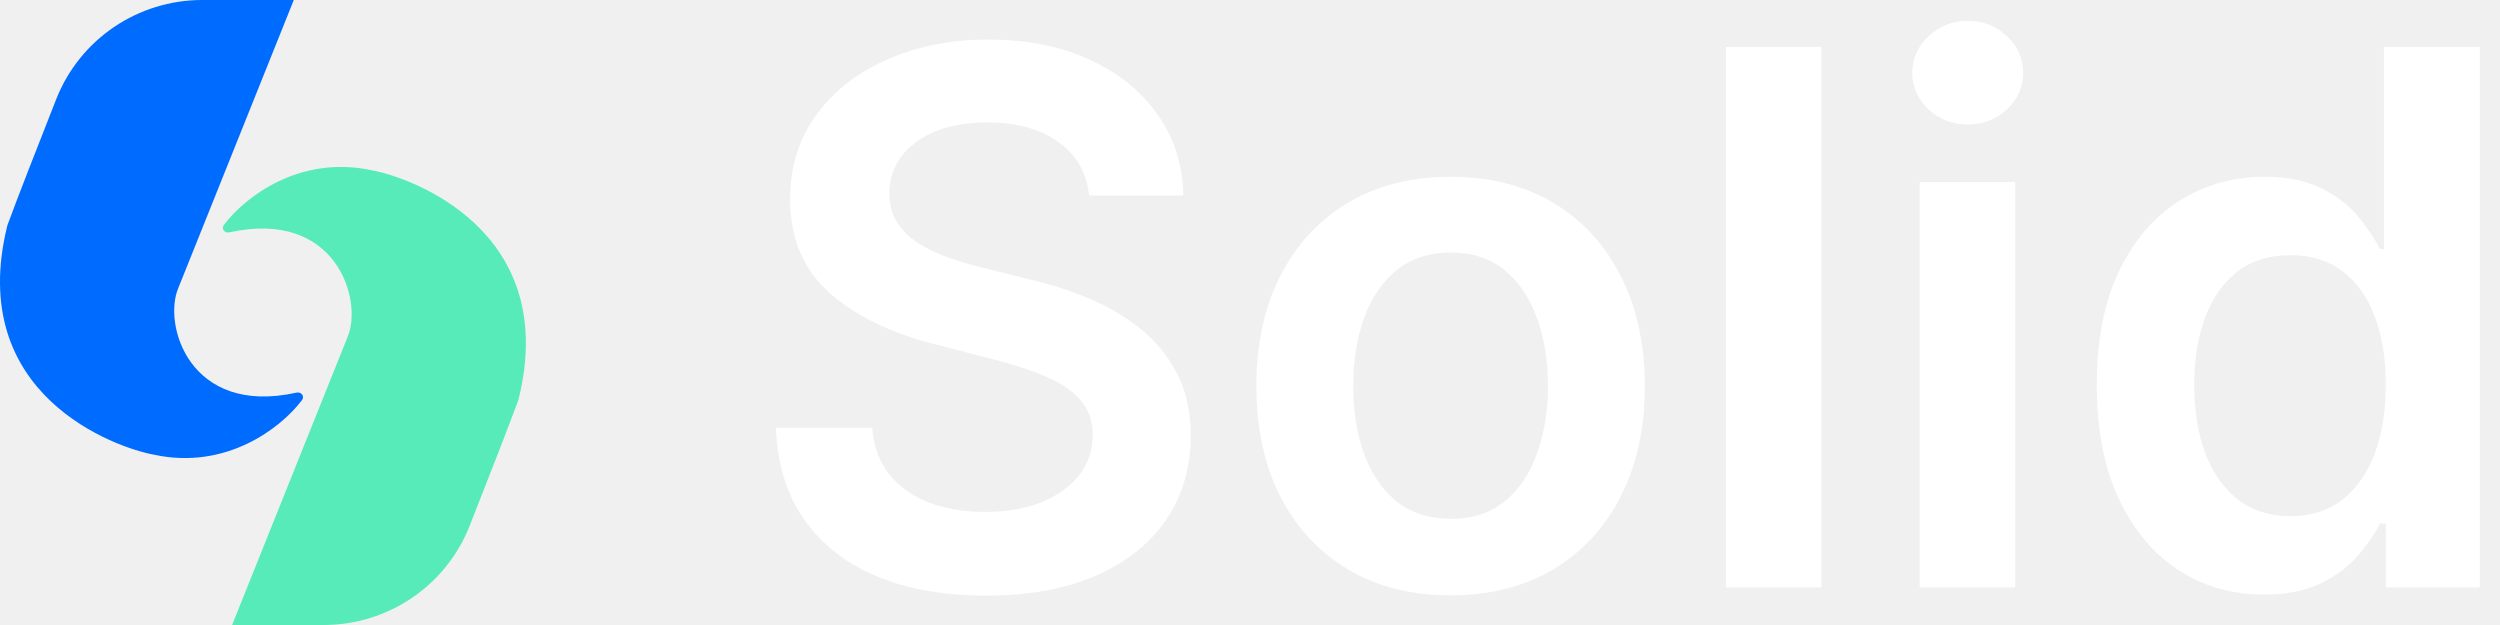
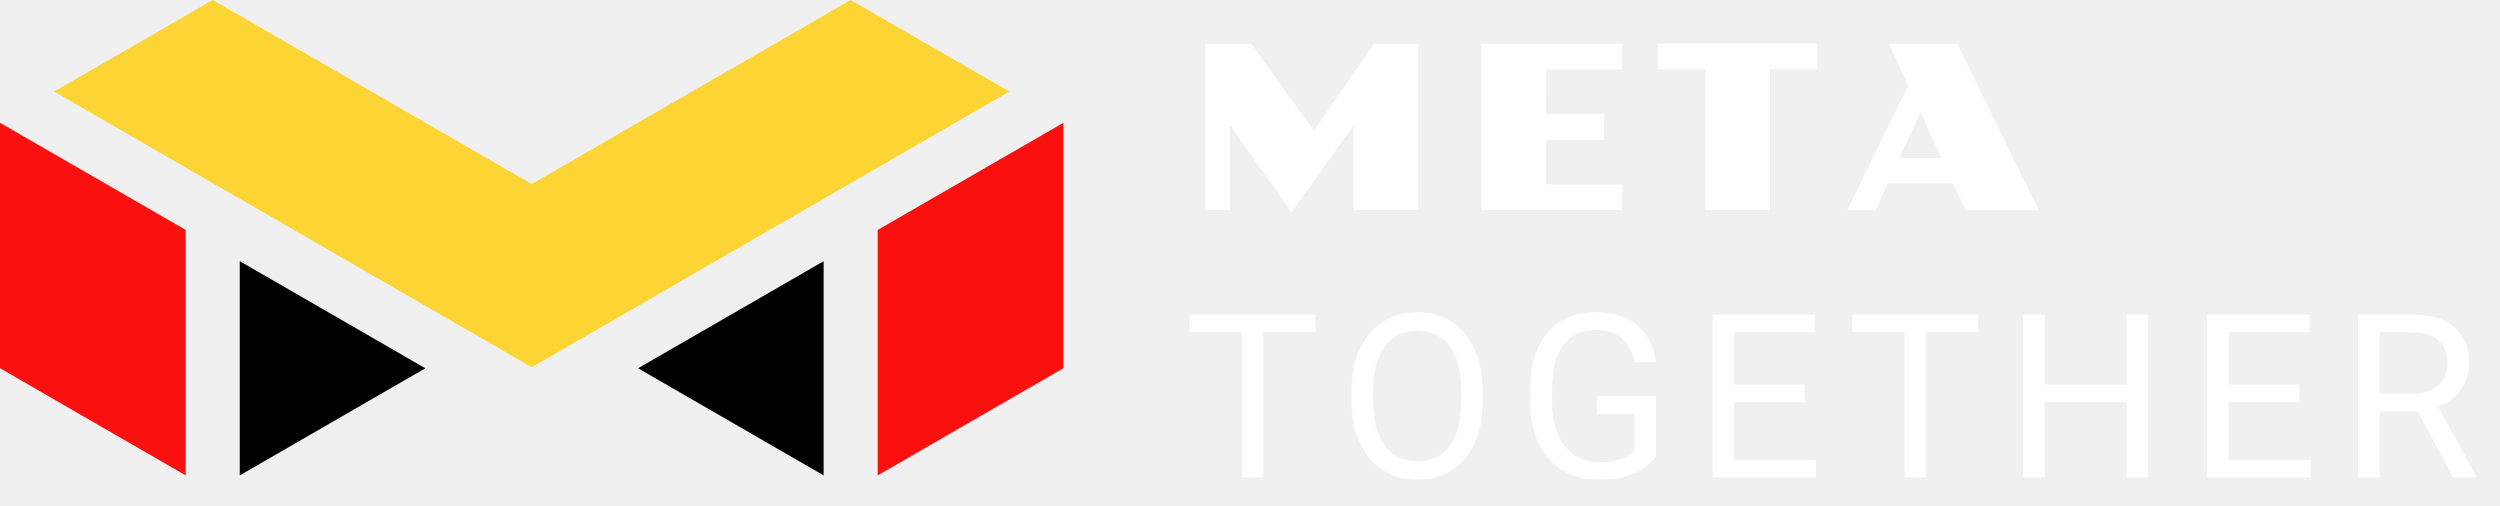
- <svg xmlns="http://www.w3.org/2000/svg" width="120" height="30" viewBox="0 0 120 30" fill="none">
-   <path d="M52.278 9.386C52.16 8.279 51.661 7.418 50.783 6.802C49.913 6.185 48.782 5.877 47.388 5.877C46.409 5.877 45.569 6.025 44.868 6.32C44.167 6.616 43.63 7.017 43.259 7.524C42.887 8.03 42.697 8.609 42.689 9.259C42.689 9.799 42.811 10.268 43.056 10.665C43.309 11.062 43.651 11.4 44.082 11.678C44.513 11.949 44.99 12.177 45.514 12.362C46.037 12.548 46.565 12.704 47.097 12.831L49.529 13.439C50.509 13.667 51.45 13.975 52.354 14.364C53.266 14.752 54.081 15.242 54.799 15.833C55.525 16.424 56.099 17.138 56.521 17.974C56.944 18.81 57.155 19.79 57.155 20.913C57.155 22.433 56.766 23.771 55.989 24.928C55.212 26.077 54.089 26.976 52.62 27.626C51.159 28.268 49.39 28.589 47.312 28.589C45.294 28.589 43.542 28.276 42.055 27.652C40.578 27.027 39.421 26.115 38.585 24.916C37.757 23.716 37.309 22.255 37.242 20.533H41.865C41.933 21.436 42.212 22.188 42.702 22.787C43.191 23.387 43.829 23.835 44.614 24.13C45.408 24.426 46.295 24.573 47.274 24.573C48.296 24.573 49.191 24.422 49.96 24.117C50.737 23.805 51.345 23.374 51.784 22.826C52.223 22.268 52.447 21.618 52.455 20.875C52.447 20.199 52.248 19.642 51.86 19.203C51.471 18.755 50.927 18.384 50.226 18.088C49.533 17.784 48.723 17.514 47.794 17.277L44.842 16.517C42.706 15.968 41.017 15.136 39.775 14.022C38.542 12.899 37.926 11.408 37.926 9.55C37.926 8.022 38.34 6.683 39.167 5.535C40.003 4.386 41.139 3.495 42.575 2.862C44.01 2.22 45.636 1.899 47.452 1.899C49.293 1.899 50.906 2.22 52.291 2.862C53.684 3.495 54.778 4.378 55.571 5.509C56.365 6.633 56.775 7.925 56.8 9.386H52.278Z" fill="white" />
-   <path d="M69.629 28.576C67.728 28.576 66.082 28.158 64.688 27.322C63.295 26.486 62.214 25.317 61.446 23.814C60.686 22.31 60.306 20.554 60.306 18.544C60.306 16.534 60.686 14.773 61.446 13.262C62.214 11.75 63.295 10.576 64.688 9.74C66.082 8.904 67.728 8.486 69.629 8.486C71.529 8.486 73.175 8.904 74.569 9.74C75.962 10.576 77.039 11.75 77.799 13.262C78.567 14.773 78.952 16.534 78.952 18.544C78.952 20.554 78.567 22.31 77.799 23.814C77.039 25.317 75.962 26.486 74.569 27.322C73.175 28.158 71.529 28.576 69.629 28.576ZM69.654 24.903C70.684 24.903 71.546 24.62 72.238 24.054C72.93 23.48 73.446 22.711 73.783 21.749C74.13 20.786 74.303 19.714 74.303 18.531C74.303 17.341 74.13 16.264 73.783 15.301C73.446 14.33 72.93 13.557 72.238 12.983C71.546 12.409 70.684 12.122 69.654 12.122C68.598 12.122 67.72 12.409 67.019 12.983C66.327 13.557 65.807 14.33 65.461 15.301C65.123 16.264 64.954 17.341 64.954 18.531C64.954 19.714 65.123 20.786 65.461 21.749C65.807 22.711 66.327 23.48 67.019 24.054C67.72 24.62 68.598 24.903 69.654 24.903Z" fill="white" />
-   <path d="M87.429 2.254V28.196H82.844V2.254H87.429Z" fill="white" />
-   <path d="M92.144 28.196V8.74H96.73V28.196H92.144ZM94.45 5.978C93.724 5.978 93.099 5.737 92.575 5.256C92.052 4.766 91.79 4.179 91.79 3.495C91.79 2.803 92.052 2.216 92.575 1.735C93.099 1.245 93.724 1 94.45 1C95.184 1 95.809 1.245 96.325 1.735C96.848 2.216 97.11 2.803 97.11 3.495C97.11 4.179 96.848 4.766 96.325 5.256C95.809 5.737 95.184 5.978 94.45 5.978Z" fill="white" />
-   <path d="M108.666 28.538C107.137 28.538 105.769 28.146 104.561 27.36C103.354 26.575 102.4 25.435 101.699 23.94C100.998 22.445 100.647 20.63 100.647 18.493C100.647 16.331 101.002 14.507 101.711 13.021C102.429 11.526 103.396 10.399 104.612 9.639C105.828 8.871 107.183 8.486 108.678 8.486C109.818 8.486 110.756 8.681 111.49 9.069C112.225 9.449 112.808 9.909 113.238 10.45C113.669 10.982 114.003 11.484 114.239 11.957H114.429V2.254H119.027V28.196H114.518V25.131H114.239C114.003 25.604 113.661 26.106 113.213 26.638C112.765 27.162 112.174 27.609 111.44 27.981C110.705 28.352 109.78 28.538 108.666 28.538ZM109.945 24.776C110.916 24.776 111.744 24.514 112.428 23.991C113.112 23.459 113.631 22.72 113.986 21.774C114.34 20.828 114.518 19.726 114.518 18.468C114.518 17.21 114.34 16.116 113.986 15.187C113.639 14.258 113.124 13.536 112.44 13.021C111.765 12.506 110.933 12.248 109.945 12.248C108.923 12.248 108.07 12.514 107.386 13.046C106.702 13.579 106.187 14.313 105.841 15.251C105.494 16.188 105.321 17.26 105.321 18.468C105.321 19.684 105.494 20.769 105.841 21.723C106.195 22.669 106.715 23.417 107.399 23.965C108.091 24.506 108.94 24.776 109.945 24.776Z" fill="white" />
-   <path d="M14.102 0H9.707C6.616 0 3.835 1.881 2.701 4.755C1.758 7.145 0.8 9.599 0.355 10.815C-1.673 18.959 5.567 21.499 7.391 21.825C10.832 22.572 13.475 20.565 14.498 19.201C14.634 19.019 14.459 18.797 14.236 18.846C9.092 19.986 7.801 15.571 8.564 13.812L14.102 0Z" fill="#006BFF" />
-   <path d="M11.14 30L15.535 30C18.626 30 21.407 28.119 22.541 25.245C23.484 22.855 24.442 20.401 24.887 19.185C26.915 11.041 19.675 8.501 17.851 8.175C14.41 7.428 11.767 9.435 10.745 10.799C10.608 10.981 10.783 11.203 11.005 11.154C16.15 10.014 17.441 14.429 16.678 16.188L11.14 30Z" fill="#57EBB9" />
+ <svg xmlns="http://www.w3.org/2000/svg" width="84" height="17" viewBox="0 0 84 17" fill="none">
+   <path d="M0 12.372L6.239 15.973V7.726L0 4.126V12.372Z" fill="#FB1010" />
+   <path d="M8.056 15.973L14.291 12.374L8.056 8.776V15.973Z" fill="black" />
+   <path d="M29.49 7.726V15.973L35.73 12.372V4.126L29.49 7.726Z" fill="#FB1010" />
+   <path d="M27.674 15.973V8.776L21.439 12.374L27.674 15.973Z" fill="black" />
+   <path d="M28.582 0L17.864 6.183L7.147 0L1.815 3.076L14.305 10.284L17.864 12.34L21.426 10.284L33.913 3.076L28.582 0Z" fill="#FCD535" />
+   <path d="M40.498 1.471H42.036L44.149 4.397L46.157 1.471H47.654V7.059H45.484V4.205L43.401 7.13L41.326 4.205V7.059H40.498V1.471Z" fill="white" />
+   <path d="M49.779 1.471H54.501V2.332H51.956L51.952 3.84H53.9V4.701H51.952V6.198H54.501V7.059H49.779V1.471Z" fill="white" />
+   <path d="M57.296 2.329H55.702V1.468H61.063V2.329H59.469V7.059H57.296V2.329Z" fill="white" />
+   <path d="M64.118 2.881L63.471 1.471H65.761L68.498 7.062H66.043L65.629 6.167H63.426L63.016 7.062H62.065L64.118 2.881ZM65.234 5.306L64.528 3.772L63.824 5.306H65.234Z" fill="white" />
+   <path d="M42.442 10.568V16.042H41.728V10.568H42.442ZM44.202 10.568V11.162H39.972V10.568H44.202Z" fill="white" />
+   <path d="M49.817 13.132V13.478C49.817 13.889 49.765 14.257 49.662 14.583C49.56 14.909 49.412 15.186 49.219 15.414C49.026 15.642 48.794 15.816 48.523 15.937C48.255 16.057 47.954 16.117 47.621 16.117C47.297 16.117 47.001 16.057 46.73 15.937C46.462 15.816 46.228 15.642 46.03 15.414C45.835 15.186 45.683 14.909 45.575 14.583C45.468 14.257 45.414 13.889 45.414 13.478V13.132C45.414 12.721 45.466 12.354 45.572 12.03C45.679 11.704 45.831 11.428 46.027 11.199C46.222 10.969 46.454 10.793 46.722 10.673C46.993 10.553 47.29 10.492 47.613 10.492C47.947 10.492 48.248 10.553 48.516 10.673C48.786 10.793 49.018 10.969 49.211 11.199C49.407 11.428 49.556 11.704 49.659 12.03C49.764 12.354 49.817 12.721 49.817 13.132ZM49.098 13.478V13.124C49.098 12.799 49.065 12.51 48.997 12.26C48.932 12.009 48.835 11.798 48.707 11.628C48.58 11.458 48.423 11.329 48.237 11.241C48.054 11.153 47.846 11.109 47.613 11.109C47.388 11.109 47.183 11.153 47.001 11.241C46.82 11.329 46.665 11.458 46.534 11.628C46.406 11.798 46.307 12.009 46.237 12.26C46.167 12.51 46.132 12.799 46.132 13.124V13.478C46.132 13.806 46.167 14.097 46.237 14.35C46.307 14.601 46.408 14.813 46.538 14.986C46.671 15.156 46.828 15.285 47.008 15.373C47.191 15.46 47.395 15.504 47.621 15.504C47.856 15.504 48.066 15.46 48.249 15.373C48.432 15.285 48.586 15.156 48.711 14.986C48.839 14.813 48.935 14.601 49.001 14.35C49.066 14.097 49.098 13.806 49.098 13.478Z" fill="white" />
+   <path d="M55.642 13.316V15.32C55.574 15.42 55.466 15.533 55.318 15.659C55.17 15.781 54.966 15.889 54.706 15.982C54.447 16.072 54.114 16.117 53.706 16.117C53.372 16.117 53.065 16.06 52.784 15.944C52.506 15.826 52.264 15.656 52.059 15.433C51.856 15.207 51.698 14.934 51.585 14.613C51.475 14.29 51.419 13.924 51.419 13.515V13.091C51.419 12.682 51.467 12.317 51.562 11.996C51.66 11.676 51.803 11.404 51.991 11.181C52.179 10.955 52.41 10.784 52.683 10.669C52.956 10.551 53.269 10.492 53.623 10.492C54.041 10.492 54.391 10.565 54.672 10.711C54.955 10.854 55.176 11.052 55.334 11.305C55.494 11.558 55.597 11.846 55.642 12.169H54.916C54.883 11.971 54.818 11.791 54.721 11.628C54.625 11.465 54.489 11.335 54.311 11.237C54.133 11.137 53.904 11.087 53.623 11.087C53.37 11.087 53.15 11.133 52.965 11.226C52.779 11.318 52.626 11.451 52.506 11.624C52.386 11.797 52.295 12.007 52.235 12.252C52.178 12.498 52.149 12.775 52.149 13.083V13.515C52.149 13.831 52.185 14.113 52.258 14.361C52.333 14.61 52.44 14.821 52.578 14.997C52.715 15.17 52.88 15.301 53.07 15.392C53.263 15.482 53.476 15.527 53.709 15.527C53.967 15.527 54.177 15.506 54.337 15.463C54.498 15.418 54.623 15.365 54.713 15.305C54.803 15.242 54.872 15.184 54.92 15.128V13.903H53.653V13.316H55.642Z" fill="white" />
+   <path d="M61.016 15.452V16.042H58.117V15.452H61.016ZM58.264 10.568V16.042H57.538V10.568H58.264ZM60.632 12.921V13.512H58.117V12.921H60.632ZM60.978 10.568V11.162H58.117V10.568H60.978Z" fill="white" />
+   <path d="M64.705 10.568V16.042H63.991V10.568H64.705ZM66.465 10.568V11.162H62.235V10.568H66.465Z" fill="white" />
+   <path d="M71.546 12.921V13.512H68.583V12.921H71.546ZM68.696 10.568V16.042H67.97V10.568H68.696ZM72.177 10.568V16.042H71.456V10.568H72.177Z" fill="white" />
+   <path d="M77.638 15.452V16.042H74.739V15.452H77.638ZM74.886 10.568V16.042H74.16V10.568H74.886ZM77.254 12.921V13.512H74.739V12.921H77.254ZM77.6 10.568V11.162H74.739V10.568H77.6Z" fill="white" />
+   <path d="M79.23 10.568H81.042C81.453 10.568 81.8 10.63 82.083 10.756C82.369 10.881 82.586 11.066 82.734 11.312C82.884 11.555 82.959 11.855 82.959 12.211C82.959 12.461 82.908 12.691 82.805 12.899C82.705 13.104 82.559 13.28 82.369 13.425C82.181 13.568 81.955 13.675 81.692 13.745L81.489 13.824H79.786L79.778 13.233H81.064C81.325 13.233 81.542 13.188 81.715 13.098C81.888 13.005 82.018 12.881 82.106 12.726C82.194 12.57 82.237 12.399 82.237 12.211C82.237 12 82.196 11.816 82.113 11.658C82.031 11.5 81.9 11.379 81.722 11.293C81.547 11.206 81.32 11.162 81.042 11.162H79.955V16.042H79.23V10.568ZM82.429 16.042L81.098 13.561L81.854 13.557L83.204 15.997V16.042H82.429Z" fill="white" />
</svg>
